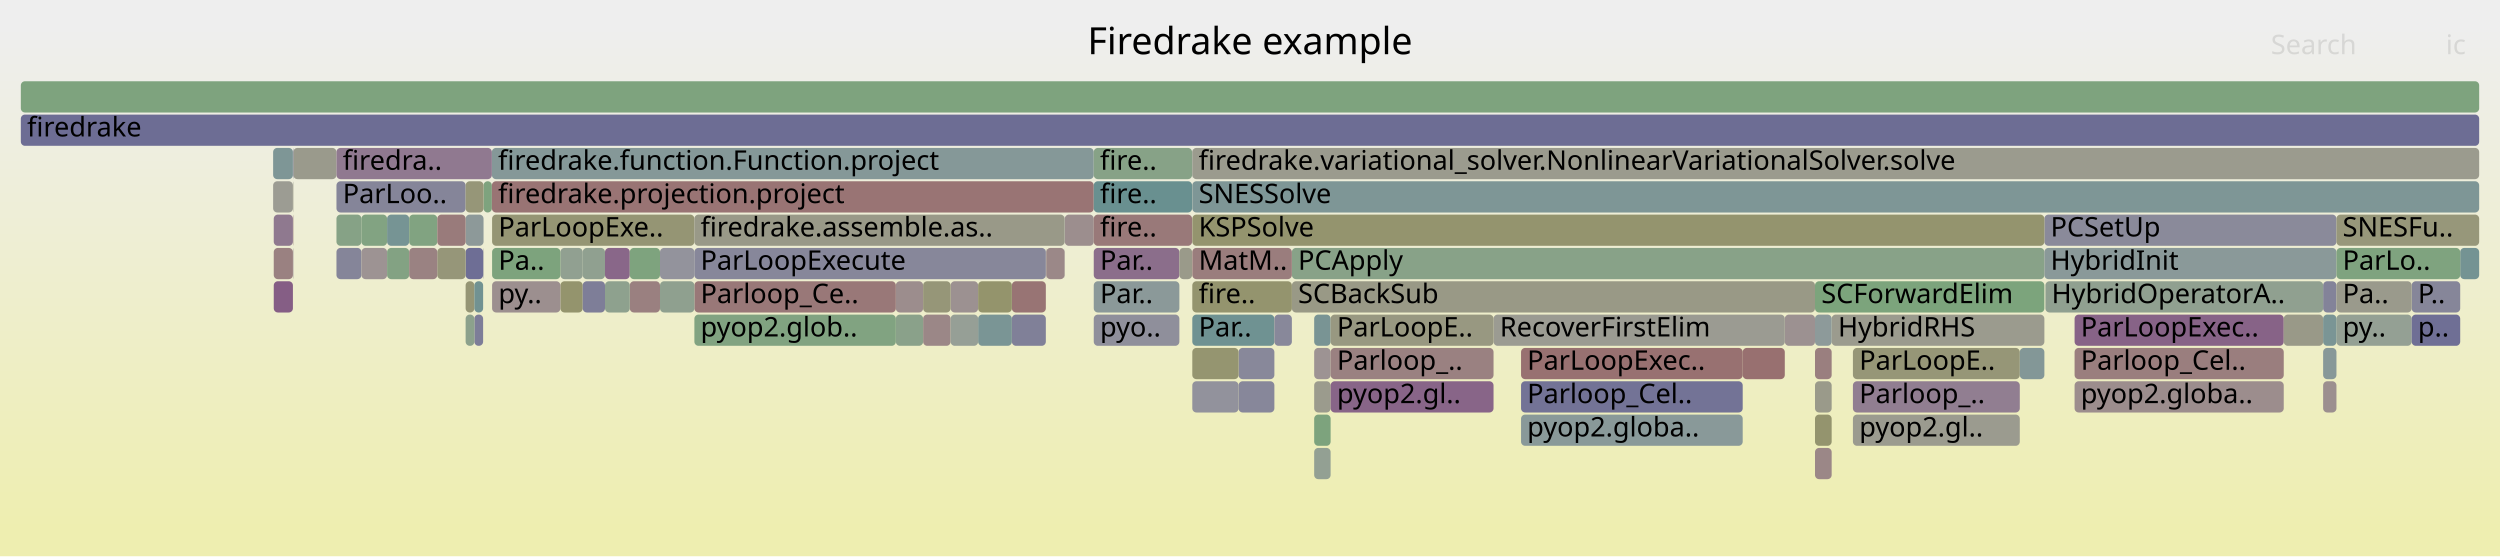
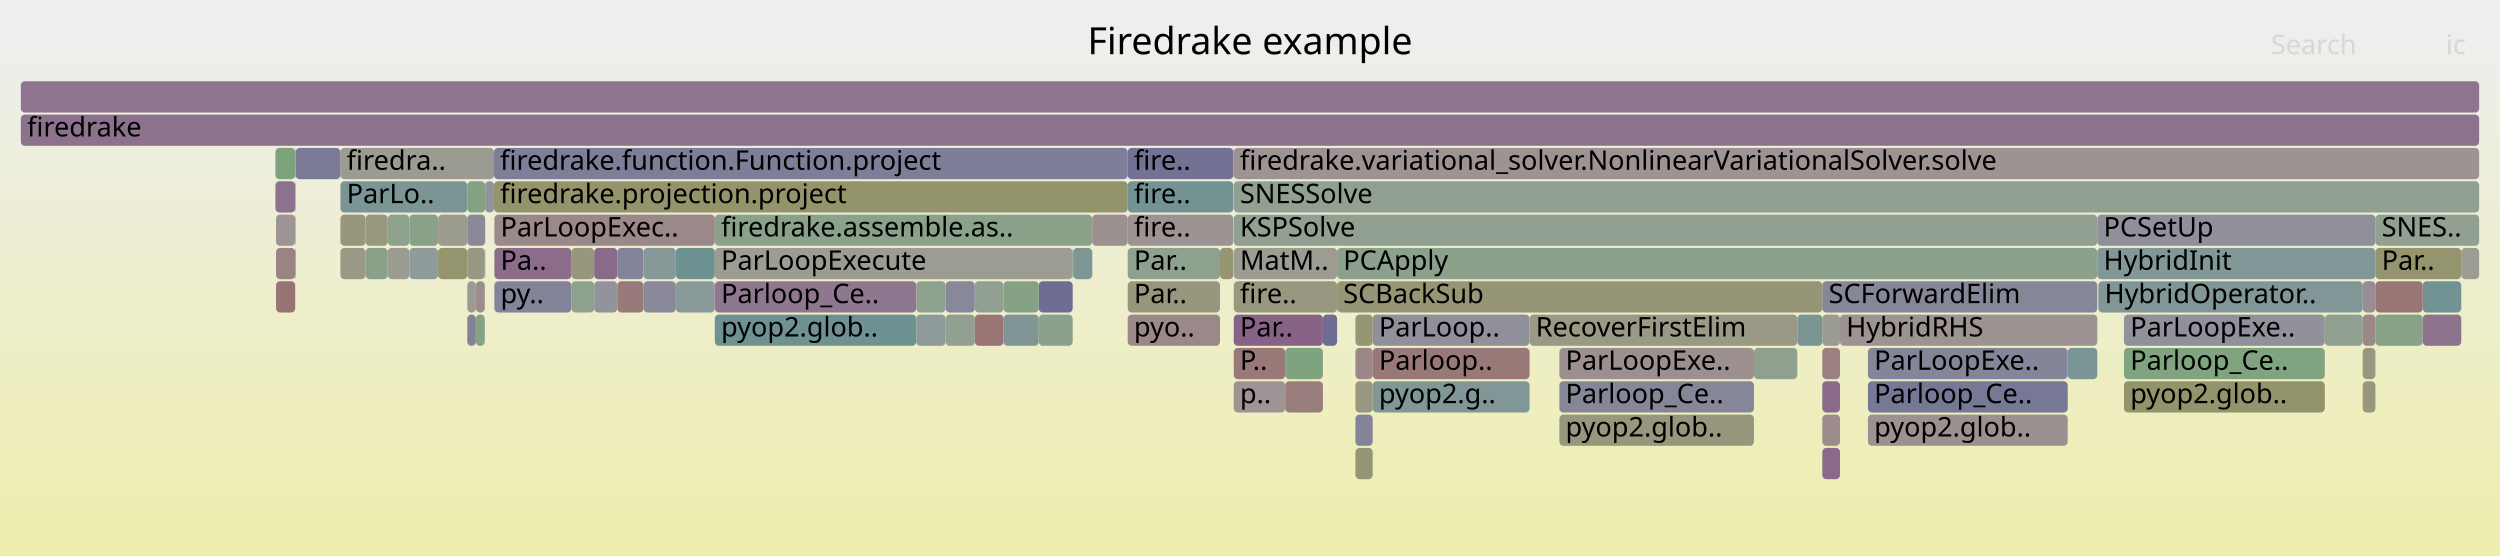
<svg xmlns="http://www.w3.org/2000/svg" version="1.1" width="1200" height="267" viewBox="0 0 1200 267">
  <defs>
    <linearGradient id="background" y1="0" y2="1" x1="0" x2="0">
      <stop stop-color="#eeeeee" offset="5%" />
      <stop stop-color="#eeeeb0" offset="95%" />
    </linearGradient>
  </defs>
  <style type="text/css">
	text { font-family:Verdana; font-size:13px; fill:rgb(0,0,0); }
	#search, #ignorecase { opacity:0.1; cursor:pointer; }
	#search:hover, #search.show, #ignorecase:hover, #ignorecase.show { opacity:1; }
	#subtitle { text-anchor:middle; font-color:rgb(160,160,160); }
	#title { text-anchor:middle; font-size:18px}
	#unzoom { cursor:pointer; }
	#frames &gt; *:hover { stroke:black; stroke-width:0.5; cursor:pointer; }
	.hide { display:none; }
	.parent { opacity:0.5; }
</style>
  <rect x="0.0" y="0" width="1200.0" height="267.0" fill="url(#background)" />
  <text id="title" x="600.00" y="26">Firedrake example</text>
  <text id="details" x="10.00" y="249"> </text>
  <text id="unzoom" x="10.00" y="26" class="hide">Reset Zoom</text>
  <text id="search" x="1090.00" y="26">Search</text>
  <text id="ignorecase" x="1174.00" y="26">ic</text>
  <text id="matched" x="1090.00" y="249"> </text>
  <g id="frames">
    <g>
-       <rect x="511.0" y="119" width="0.1" height="15.0" fill="rgb(130.991,130.991,152.772)" rx="2" ry="2" />
-       <text x="514.03" y="129.5" />
-     </g>
-     <g>
-       <rect x="871.2" y="167" width="8.0" height="15.0" fill="rgb(154.013,127.431,127.431)" rx="2" ry="2" />
-       <text x="874.24" y="177.5" />
-     </g>
-     <g>
-       <rect x="232.1" y="87" width="4.0" height="15.0" fill="rgb(126.286,163.163,126.286)" rx="2" ry="2" />
-       <text x="235.05" y="97.5" />
-     </g>
-     <g>
-       <rect x="1115.1" y="135" width="6.4" height="15.0" fill="rgb(131.145,131.145,152.802)" rx="2" ry="2" />
-       <text x="1118.13" y="145.5" />
-     </g>
-     <g>
-       <rect x="511.1" y="103" width="13.9" height="15.0" fill="rgb(155.886,141.789,141.789)" rx="2" ry="2" />
-       <text x="514.15" y="113.5" />
-     </g>
-     <g>
-       <rect x="511.0" y="103" width="0.1" height="15.0" fill="rgb(138.672,138.672,154.259)" rx="2" ry="2" />
-       <text x="514.03" y="113.5" />
-     </g>
-     <g>
-       <rect x="269.0" y="119" width="10.7" height="15.0" fill="rgb(144.884,160.135,144.884)" rx="2" ry="2" />
-       <text x="272.02" y="129.5" />
-     </g>
-     <g>
-       <rect x="223.5" y="103" width="8.6" height="15.0" fill="rgb(140.542,153.474,153.474)" rx="2" ry="2" />
-       <text x="226.48" y="113.5" />
-     </g>
-     <g>
-       <rect x="236.1" y="87" width="288.9" height="15.0" fill="rgb(152.57,116.372,116.372)" rx="2" ry="2" />
-       <text x="239.07" y="97.5">firedrake.projection.project</text>
-     </g>
-     <g>
-       <rect x="594.5" y="183" width="17.2" height="15.0" fill="rgb(135.121,135.121,153.572)" rx="2" ry="2" />
-       <text x="597.55" y="193.5" />
-     </g>
-     <g>
-       <rect x="525.0" y="119" width="41.1" height="15.0" fill="rgb(139.15,109.697,139.15)" rx="2" ry="2" />
-       <text x="528.01" y="129.5">Par..</text>
-     </g>
-     <g>
-       <rect x="995.8" y="151" width="100.4" height="15.0" fill="rgb(135.124,99.38,135.124)" rx="2" ry="2" />
-       <text x="998.77" y="161.5">ParLoopExec..</text>
-     </g>
-     <g>
-       <rect x="630.8" y="167" width="7.9" height="15.0" fill="rgb(156.516,146.624,146.624)" rx="2" ry="2" />
-       <text x="633.85" y="177.5" />
-     </g>
-     <g>
-       <rect x="871.2" y="199" width="8.0" height="15.0" fill="rgb(148.052,148.052,109.789)" rx="2" ry="2" />
-       <text x="874.24" y="209.5" />
-     </g>
-     <g>
-       <rect x="456.3" y="135" width="13.2" height="15.0" fill="rgb(156.274,144.77,144.77)" rx="2" ry="2" />
-       <text x="459.26" y="145.5" />
-     </g>
-     <g>
-       <rect x="161.5" y="119" width="12.0" height="15.0" fill="rgb(133.318,133.318,153.223)" rx="2" ry="2" />
-       <text x="164.52" y="129.5" />
-     </g>
-     <g>
-       <rect x="185.8" y="103" width="10.6" height="15.0" fill="rgb(118.434,147.742,147.742)" rx="2" ry="2" />
-       <text x="188.80" y="113.5" />
-     </g>
-     <g>
-       <rect x="161.5" y="87" width="62.0" height="15.0" fill="rgb(132.56,132.56,153.076)" rx="2" ry="2" />
-       <text x="164.52" y="97.5">ParLoo..</text>
-     </g>
-     <g>
-       <rect x="236.2" y="103" width="97.1" height="15.0" fill="rgb(149.405,149.405,116.349)" rx="2" ry="2" />
-       <text x="239.23" y="113.5">ParLoopExe..</text>
-     </g>
-     <g>
-       <rect x="223.5" y="135" width="4.2" height="15.0" fill="rgb(149.499,149.499,116.805)" rx="2" ry="2" />
-       <text x="226.48" y="145.5" />
-     </g>
-     <g>
-       <rect x="502.2" y="119" width="8.8" height="15.0" fill="rgb(155.155,136.192,136.192)" rx="2" ry="2" />
-       <text x="505.16" y="129.5" />
-     </g>
-     <g>
-       <rect x="290.4" y="119" width="11.9" height="15.0" fill="rgb(136.573,103.092,136.573)" rx="2" ry="2" />
-       <text x="293.41" y="129.5" />
-     </g>
-     <g>
-       <rect x="572.2" y="71" width="0.1" height="15.0" fill="rgb(127.762,150.16,150.16)" rx="2" ry="2" />
-       <text x="575.19" y="81.5" />
-     </g>
-     <g>
-       <rect x="730.1" y="167" width="106.4" height="15.0" fill="rgb(152.194,113.489,113.489)" rx="2" ry="2" />
-       <text x="733.05" y="177.5">ParLoopExec..</text>
-     </g>
-     <g>
-       <rect x="443.1" y="151" width="13.2" height="15.0" fill="rgb(154.988,134.905,134.905)" rx="2" ry="2" />
-       <text x="446.07" y="161.5" />
-     </g>
-     <g>
-       <rect x="161.5" y="103" width="12.0" height="15.0" fill="rgb(134.083,161.893,134.083)" rx="2" ry="2" />
-       <text x="164.52" y="113.5" />
-     </g>
-     <g>
-       <rect x="630.8" y="183" width="7.9" height="15.0" fill="rgb(154.5,154.5,141.038)" rx="2" ry="2" />
-       <text x="633.85" y="193.5" />
-     </g>
-     <g>
-       <rect x="525.0" y="135" width="41.1" height="15.0" fill="rgb(139.086,153.096,153.096)" rx="2" ry="2" />
-       <text x="528.01" y="145.5">Par..</text>
-     </g>
-     <g>
-       <rect x="173.5" y="119" width="12.3" height="15.0" fill="rgb(156.533,146.754,146.754)" rx="2" ry="2" />
-       <text x="176.53" y="129.5" />
-     </g>
-     <g>
-       <rect x="302.3" y="119" width="14.5" height="15.0" fill="rgb(126.269,163.165,126.269)" rx="2" ry="2" />
-       <text x="305.32" y="129.5" />
-     </g>
-     <g>
-       <rect x="316.8" y="119" width="16.5" height="15.0" fill="rgb(146.77,146.77,155.826)" rx="2" ry="2" />
-       <text x="319.77" y="129.5" />
-     </g>
-     <g>
-       <rect x="981.3" y="103" width="140.2" height="15.0" fill="rgb(138.348,138.348,154.196)" rx="2" ry="2" />
-       <text x="984.27" y="113.5">PCSetUp</text>
-     </g>
-     <g>
-       <rect x="620.1" y="119" width="361.2" height="15.0" fill="rgb(135.613,161.644,135.613)" rx="2" ry="2" />
-       <text x="623.07" y="129.5">PCApply</text>
-     </g>
-     <g>
-       <rect x="269.0" y="135" width="10.7" height="15.0" fill="rgb(147.824,147.824,108.686)" rx="2" ry="2" />
-       <text x="272.02" y="145.5" />
-     </g>
-     <g>
-       <rect x="566.1" y="119" width="6.1" height="15.0" fill="rgb(153.799,153.799,137.642)" rx="2" ry="2" />
-       <text x="569.11" y="129.5" />
-     </g>
-     <g>
-       <rect x="430.0" y="135" width="13.1" height="15.0" fill="rgb(155.757,140.807,140.807)" rx="2" ry="2" />
-       <text x="432.95" y="145.5" />
-     </g>
-     <g>
-       <rect x="730.1" y="183" width="106.4" height="15.0" fill="rgb(115.372,115.372,149.749)" rx="2" ry="2" />
-       <text x="733.05" y="193.5">Parloop_Cel..</text>
-     </g>
-     <g>
-       <rect x="879.2" y="151" width="102.1" height="15.0" fill="rgb(154.744,154.744,142.219)" rx="2" ry="2" />
-       <text x="882.25" y="161.5">HybridRHS</text>
-     </g>
-     <g>
-       <rect x="231.9" y="119" width="0.2" height="15.0" fill="rgb(146.963,146.963,155.864)" rx="2" ry="2" />
-       <text x="234.89" y="129.5" />
-     </g>
-     <g>
-       <rect x="279.7" y="119" width="10.7" height="15.0" fill="rgb(144.121,160.259,144.121)" rx="2" ry="2" />
-       <text x="282.68" y="129.5" />
-     </g>
-     <g>
-       <rect x="889.4" y="183" width="80.1" height="15.0" fill="rgb(145.327,125.524,145.327)" rx="2" ry="2" />
-       <text x="892.44" y="193.5">Parloop_..</text>
-     </g>
-     <g>
-       <rect x="981.8" y="135" width="133.3" height="15.0" fill="rgb(143.658,160.335,143.658)" rx="2" ry="2" />
-       <text x="984.76" y="145.5">HybridOperatorA..</text>
-     </g>
-     <g>
-       <rect x="981.3" y="119" width="140.2" height="15.0" fill="rgb(137.929,152.796,152.796)" rx="2" ry="2" />
-       <text x="984.27" y="129.5">HybridInit</text>
-     </g>
-     <g>
-       <rect x="485.7" y="135" width="16.3" height="15.0" fill="rgb(152.48,115.68,115.68)" rx="2" ry="2" />
-       <text x="488.65" y="145.5" />
-     </g>
-     <g>
-       <rect x="889.4" y="167" width="80.1" height="15.0" fill="rgb(150.047,150.047,119.458)" rx="2" ry="2" />
-       <text x="892.44" y="177.5">ParLoopE..</text>
-     </g>
-     <g>
-       <rect x="485.7" y="151" width="16.3" height="15.0" fill="rgb(128.152,128.152,152.223)" rx="2" ry="2" />
-       <text x="488.65" y="161.5" />
-     </g>
-     <g>
-       <rect x="1115.1" y="183" width="6.4" height="15.0" fill="rgb(156.049,143.04,143.04)" rx="2" ry="2" />
-       <text x="1118.13" y="193.5" />
-     </g>
-     <g>
-       <rect x="856.7" y="151" width="14.5" height="15.0" fill="rgb(156.273,144.763,144.763)" rx="2" ry="2" />
-       <text x="859.65" y="161.5" />
-     </g>
-     <g>
-       <rect x="1180.9" y="119" width="9.1" height="15.0" fill="rgb(116.031,147.119,147.119)" rx="2" ry="2" />
-       <text x="1183.86" y="129.5" />
-     </g>
-     <g>
-       <rect x="572.3" y="119" width="47.8" height="15.0" fill="rgb(153.689,124.948,124.948)" rx="2" ry="2" />
-       <text x="575.35" y="129.5">MatM..</text>
-     </g>
-     <g>
-       <rect x="140.6" y="103" width="0.2" height="15.0" fill="rgb(153.607,124.317,124.317)" rx="2" ry="2" />
-       <text x="143.59" y="113.5" />
-     </g>
-     <g>
-       <rect x="131.4" y="135" width="9.2" height="15.0" fill="rgb(133.191,94.427,133.191)" rx="2" ry="2" />
-       <text x="134.37" y="145.5" />
-     </g>
-     <g>
-       <rect x="140.8" y="71" width="20.7" height="15.0" fill="rgb(154.385,154.385,140.482)" rx="2" ry="2" />
-       <text x="143.78" y="81.5" />
-     </g>
-     <g>
-       <rect x="1096.2" y="151" width="18.9" height="15.0" fill="rgb(153.366,153.366,135.541)" rx="2" ry="2" />
-       <text x="1099.21" y="161.5" />
-     </g>
-     <g>
-       <rect x="995.8" y="167" width="100.4" height="15.0" fill="rgb(153.821,125.962,125.962)" rx="2" ry="2" />
-       <text x="998.77" y="177.5">Parloop_Cel..</text>
-     </g>
-     <g>
-       <rect x="716.9" y="151" width="139.8" height="15.0" fill="rgb(155.494,155.494,145.857)" rx="2" ry="2" />
-       <text x="719.92" y="161.5">RecoverFirstElim</text>
-     </g>
-     <g>
-       <rect x="620.1" y="135" width="251.1" height="15.0" fill="rgb(153.053,153.053,134.027)" rx="2" ry="2" />
-       <text x="623.07" y="145.5">SCBackSub</text>
-     </g>
-     <g>
-       <rect x="572.3" y="135" width="47.8" height="15.0" fill="rgb(148.154,148.154,110.286)" rx="2" ry="2" />
-       <text x="575.35" y="145.5">fire..</text>
-     </g>
-     <g>
-       <rect x="333.3" y="135" width="96.7" height="15.0" fill="rgb(153.07,120.201,120.201)" rx="2" ry="2" />
-       <text x="336.26" y="145.5">Parloop_Ce..</text>
-     </g>
-     <g>
-       <rect x="525.0" y="87" width="47.2" height="15.0" fill="rgb(105.035,144.268,144.268)" rx="2" ry="2" />
-       <text x="528.01" y="97.5">fire..</text>
-     </g>
-     <g>
-       <rect x="630.8" y="199" width="7.9" height="15.0" fill="rgb(124.827,163.4,124.827)" rx="2" ry="2" />
-       <text x="633.85" y="209.5" />
-     </g>
-     <g>
-       <rect x="196.4" y="103" width="13.5" height="15.0" fill="rgb(128.781,162.757,128.781)" rx="2" ry="2" />
-       <text x="199.38" y="113.5" />
-     </g>
-     <g>
-       <rect x="1115.1" y="167" width="6.4" height="15.0" fill="rgb(135.31,152.117,152.117)" rx="2" ry="2" />
-       <text x="1118.13" y="177.5" />
-     </g>
-     <g>
-       <rect x="227.7" y="151" width="4.2" height="15.0" fill="rgb(125.364,125.364,151.683)" rx="2" ry="2" />
-       <text x="230.67" y="161.5" />
-     </g>
-     <g>
-       <rect x="1121.5" y="103" width="68.5" height="15.0" fill="rgb(150.587,150.587,122.075)" rx="2" ry="2" />
-       <text x="1124.45" y="113.5">SNESFu..</text>
-     </g>
-     <g>
-       <rect x="1157.6" y="135" width="23.3" height="15.0" fill="rgb(134.455,134.455,153.443)" rx="2" ry="2" />
-       <text x="1160.59" y="145.5">P..</text>
-     </g>
-     <g>
-       <rect x="572.3" y="87" width="617.7" height="15.0" fill="rgb(125.535,149.583,149.583)" rx="2" ry="2" />
-       <text x="575.35" y="97.5">SNESSolve</text>
-     </g>
-     <g>
-       <rect x="572.3" y="151" width="39.4" height="15.0" fill="rgb(110.686,145.733,145.733)" rx="2" ry="2" />
-       <text x="575.35" y="161.5">Par..</text>
-     </g>
-     <g>
-       <rect x="10.0" y="39" width="1180.0" height="15.0" fill="rgb(125.619,163.271,125.619)" rx="2" ry="2" />
+       <rect x="841.9" y="167" width="20.8" height="15.0" fill="rgb(142.667,160.496,142.667)" rx="2" ry="2" />
+       <text x="844.92" y="177.5" />
+     </g>
+     <g>
+       <rect x="186.1" y="119" width="10.4" height="15.0" fill="rgb(155.237,155.237,144.61)" rx="2" ry="2" />
+       <text x="189.13" y="129.5" />
+     </g>
+     <g>
+       <rect x="616.9" y="167" width="18.1" height="15.0" fill="rgb(127.329,162.993,127.329)" rx="2" ry="2" />
+       <text x="619.88" y="177.5" />
+     </g>
+     <g>
+       <rect x="296.3" y="119" width="12.6" height="15.0" fill="rgb(131.078,131.078,152.789)" rx="2" ry="2" />
+       <text x="299.30" y="129.5" />
+     </g>
+     <g>
+       <rect x="1019.5" y="183" width="96.4" height="15.0" fill="rgb(147.768,147.768,108.415)" rx="2" ry="2" />
+       <text x="1022.52" y="193.5">pyop2.glob..</text>
+     </g>
+     <g>
+       <rect x="343.1" y="151" width="96.7" height="15.0" fill="rgb(110.155,145.596,145.596)" rx="2" ry="2" />
+       <text x="346.12" y="161.5">pyop2.glob..</text>
+     </g>
+     <g>
+       <rect x="635.0" y="151" width="6.8" height="15.0" fill="rgb(108.447,108.447,148.409)" rx="2" ry="2" />
+       <text x="638.03" y="161.5" />
+     </g>
+     <g>
+       <rect x="658.9" y="151" width="75.3" height="15.0" fill="rgb(144.156,144.156,155.321)" rx="2" ry="2" />
+       <text x="661.87" y="161.5">ParLoop..</text>
+     </g>
+     <g>
+       <rect x="1134.1" y="183" width="6.1" height="15.0" fill="rgb(151.373,151.373,125.887)" rx="2" ry="2" />
+       <text x="1137.06" y="193.5" />
+     </g>
+     <g>
+       <rect x="274.3" y="119" width="10.9" height="15.0" fill="rgb(150.782,150.782,123.019)" rx="2" ry="2" />
+       <text x="277.26" y="129.5" />
+     </g>
+     <g>
+       <rect x="324.4" y="119" width="18.7" height="15.0" fill="rgb(109.077,145.316,145.316)" rx="2" ry="2" />
+       <text x="327.36" y="129.5" />
+     </g>
+     <g>
+       <rect x="343.1" y="119" width="171.8" height="15.0" fill="rgb(155.658,155.658,146.65)" rx="2" ry="2" />
+       <text x="346.12" y="129.5">ParLoopExecute</text>
+     </g>
+     <g>
+       <rect x="453.9" y="151" width="14.0" height="15.0" fill="rgb(145.679,160.006,145.679)" rx="2" ry="2" />
+       <text x="456.85" y="161.5" />
+     </g>
+     <g>
+       <rect x="1019.5" y="151" width="96.4" height="15.0" fill="rgb(145.07,145.07,155.498)" rx="2" ry="2" />
+       <text x="1022.52" y="161.5">ParLoopExe..</text>
+     </g>
+     <g>
+       <rect x="1134.1" y="135" width="6.1" height="15.0" fill="rgb(151.475,141.279,151.475)" rx="2" ry="2" />
+       <text x="1137.06" y="145.5" />
+     </g>
+     <g>
+       <rect x="650.6" y="199" width="8.3" height="15.0" fill="rgb(132.102,132.102,152.988)" rx="2" ry="2" />
+       <text x="653.63" y="209.5" />
+     </g>
+     <g>
+       <rect x="210.3" y="103" width="14.0" height="15.0" fill="rgb(154.744,154.744,142.221)" rx="2" ry="2" />
+       <text x="213.29" y="113.5" />
+     </g>
+     <g>
+       <rect x="228.4" y="151" width="4.3" height="15.0" fill="rgb(133.266,162.026,133.266)" rx="2" ry="2" />
+       <text x="231.45" y="161.5" />
+     </g>
+     <g>
+       <rect x="224.3" y="135" width="4.1" height="15.0" fill="rgb(155.493,155.493,145.851)" rx="2" ry="2" />
+       <text x="227.28" y="145.5" />
+     </g>
+     <g>
+       <rect x="186.1" y="103" width="10.4" height="15.0" fill="rgb(141.097,160.752,141.097)" rx="2" ry="2" />
+       <text x="189.13" y="113.5" />
+     </g>
+     <g>
+       <rect x="132.5" y="119" width="9.2" height="15.0" fill="rgb(154.428,130.614,130.614)" rx="2" ry="2" />
+       <text x="135.48" y="129.5" />
+     </g>
+     <g>
+       <rect x="232.7" y="119" width="0.2" height="15.0" fill="rgb(128.523,128.523,152.295)" rx="2" ry="2" />
+       <text x="235.71" y="129.5" />
+     </g>
+     <g>
+       <rect x="541.3" y="151" width="44.3" height="15.0" fill="rgb(155.214,136.638,136.638)" rx="2" ry="2" />
+       <text x="544.29" y="161.5">pyo..</text>
+     </g>
+     <g>
+       <rect x="592.2" y="71" width="597.8" height="15.0" fill="rgb(156.518,146.637,146.637)" rx="2" ry="2" />
+       <text x="595.18" y="81.5">firedrake.variational_solver.NonlinearVariationalSolver.solve</text>
+     </g>
+     <g>
+       <rect x="874.7" y="215" width="8.5" height="15.0" fill="rgb(137.733,106.065,137.733)" rx="2" ry="2" />
+       <text x="877.74" y="225.5" />
+     </g>
+     <g>
+       <rect x="592.2" y="87" width="597.8" height="15.0" fill="rgb(144.993,160.117,144.993)" rx="2" ry="2" />
+       <text x="595.18" y="97.5">SNESSolve</text>
+     </g>
+     <g>
+       <rect x="285.2" y="135" width="11.1" height="15.0" fill="rgb(146.787,146.787,155.83)" rx="2" ry="2" />
+       <text x="288.25" y="145.5" />
+     </g>
+     <g>
+       <rect x="1115.9" y="151" width="18.2" height="15.0" fill="rgb(143.624,160.34,143.624)" rx="2" ry="2" />
+       <text x="1118.90" y="161.5" />
+     </g>
+     <g>
+       <rect x="650.6" y="167" width="8.3" height="15.0" fill="rgb(155.014,135.108,135.108)" rx="2" ry="2" />
+       <text x="653.63" y="177.5" />
+     </g>
+     <g>
+       <rect x="237.3" y="119" width="37.0" height="15.0" fill="rgb(138.79,108.775,138.79)" rx="2" ry="2" />
+       <text x="240.25" y="129.5">Pa..</text>
+     </g>
+     <g>
+       <rect x="224.3" y="151" width="4.1" height="15.0" fill="rgb(129.654,129.654,152.514)" rx="2" ry="2" />
+       <text x="227.28" y="161.5" />
+     </g>
+     <g>
+       <rect x="453.9" y="135" width="14.0" height="15.0" fill="rgb(135.708,135.708,153.685)" rx="2" ry="2" />
+       <text x="456.85" y="145.5" />
+     </g>
+     <g>
+       <rect x="592.2" y="135" width="49.6" height="15.0" fill="rgb(151.868,151.868,128.282)" rx="2" ry="2" />
+       <text x="595.18" y="145.5">fire..</text>
+     </g>
+     <g>
+       <rect x="1140.2" y="103" width="49.8" height="15.0" fill="rgb(144.584,160.184,144.584)" rx="2" ry="2" />
+       <text x="1143.20" y="113.5">SNES..</text>
+     </g>
+     <g>
+       <rect x="224.3" y="87" width="8.6" height="15.0" fill="rgb(130.62,162.457,130.62)" rx="2" ry="2" />
+       <text x="227.28" y="97.5" />
+     </g>
+     <g>
+       <rect x="1162.9" y="135" width="18.5" height="15.0" fill="rgb(113.903,146.567,146.567)" rx="2" ry="2" />
+       <text x="1165.90" y="145.5" />
+     </g>
+     <g>
+       <rect x="163.4" y="71" width="73.7" height="15.0" fill="rgb(155.27,155.27,144.772)" rx="2" ry="2" />
+       <text x="166.40" y="81.5">firedra..</text>
+     </g>
+     <g>
+       <rect x="541.3" y="135" width="44.3" height="15.0" fill="rgb(151.418,151.418,126.102)" rx="2" ry="2" />
+       <text x="544.29" y="145.5">Par..</text>
+     </g>
+     <g>
+       <rect x="481.7" y="135" width="16.9" height="15.0" fill="rgb(132.71,162.117,132.71)" rx="2" ry="2" />
+       <text x="484.65" y="145.5" />
+     </g>
+     <g>
+       <rect x="541.3" y="103" width="50.7" height="15.0" fill="rgb(156.562,146.973,146.973)" rx="2" ry="2" />
+       <text x="544.29" y="113.5">fire..</text>
+     </g>
+     <g>
+       <rect x="641.8" y="119" width="364.9" height="15.0" fill="rgb(139.793,160.964,139.793)" rx="2" ry="2" />
+       <text x="644.76" y="129.5">PCApply</text>
+     </g>
+     <g>
+       <rect x="163.4" y="103" width="12.1" height="15.0" fill="rgb(151.378,151.378,125.909)" rx="2" ry="2" />
+       <text x="166.40" y="113.5" />
+     </g>
+     <g>
+       <rect x="541.3" y="119" width="44.3" height="15.0" fill="rgb(142.174,160.576,142.174)" rx="2" ry="2" />
+       <text x="544.29" y="129.5">Par..</text>
+     </g>
+     <g>
+       <rect x="748.5" y="199" width="93.4" height="15.0" fill="rgb(151.375,151.375,125.893)" rx="2" ry="2" />
+       <text x="751.45" y="209.5">pyop2.glob..</text>
+     </g>
+     <g>
+       <rect x="343.1" y="135" width="96.7" height="15.0" fill="rgb(143.163,119.98,143.163)" rx="2" ry="2" />
+       <text x="346.12" y="145.5">Parloop_Ce..</text>
+     </g>
+     <g>
+       <rect x="141.9" y="71" width="21.5" height="15.0" fill="rgb(123.452,123.452,151.313)" rx="2" ry="2" />
+       <text x="144.91" y="81.5" />
+     </g>
+     <g>
+       <rect x="308.9" y="119" width="15.5" height="15.0" fill="rgb(134.86,152.001,152.001)" rx="2" ry="2" />
+       <text x="311.87" y="129.5" />
+     </g>
+     <g>
+       <rect x="224.3" y="103" width="8.6" height="15.0" fill="rgb(137.301,137.301,153.994)" rx="2" ry="2" />
+       <text x="227.28" y="113.5" />
+     </g>
+     <g>
+       <rect x="232.9" y="87" width="4.2" height="15.0" fill="rgb(145.711,145.711,155.622)" rx="2" ry="2" />
+       <text x="235.89" y="97.5" />
+     </g>
+     <g>
+       <rect x="228.4" y="135" width="4.3" height="15.0" fill="rgb(155.8,141.133,141.133)" rx="2" ry="2" />
+       <text x="231.45" y="145.5" />
+     </g>
+     <g>
+       <rect x="132.5" y="135" width="9.2" height="15.0" fill="rgb(152.449,115.44,115.44)" rx="2" ry="2" />
+       <text x="135.48" y="145.5" />
+     </g>
+     <g>
+       <rect x="896.6" y="199" width="95.9" height="15.0" fill="rgb(156.315,145.083,145.083)" rx="2" ry="2" />
+       <text x="899.60" y="209.5">pyop2.glob..</text>
+     </g>
+     <g>
+       <rect x="467.9" y="151" width="13.8" height="15.0" fill="rgb(152.632,116.843,116.843)" rx="2" ry="2" />
+       <text x="470.88" y="161.5" />
+     </g>
+     <g>
+       <rect x="1140.2" y="151" width="22.7" height="15.0" fill="rgb(136.049,161.573,136.049)" rx="2" ry="2" />
+       <text x="1143.20" y="161.5" />
+     </g>
+     <g>
+       <rect x="641.8" y="135" width="232.9" height="15.0" fill="rgb(149.988,149.988,119.173)" rx="2" ry="2" />
+       <text x="644.76" y="145.5">SCBackSub</text>
+     </g>
+     <g>
+       <rect x="498.6" y="135" width="16.3" height="15.0" fill="rgb(110.445,110.445,148.796)" rx="2" ry="2" />
+       <text x="501.63" y="145.5" />
+     </g>
+     <g>
+       <rect x="874.7" y="151" width="8.5" height="15.0" fill="rgb(155.224,155.224,144.546)" rx="2" ry="2" />
+       <text x="877.74" y="161.5" />
+     </g>
+     <g>
+       <rect x="467.9" y="135" width="13.8" height="15.0" fill="rgb(146.484,159.875,146.484)" rx="2" ry="2" />
+       <text x="470.88" y="145.5" />
+     </g>
+     <g>
+       <rect x="141.7" y="103" width="0.2" height="15.0" fill="rgb(148.713,148.713,112.996)" rx="2" ry="2" />
+       <text x="144.74" y="113.5" />
+     </g>
+     <g>
+       <rect x="237.3" y="135" width="37.0" height="15.0" fill="rgb(130.888,130.888,152.752)" rx="2" ry="2" />
+       <text x="240.25" y="145.5">py..</text>
+     </g>
+     <g>
+       <rect x="874.7" y="167" width="8.5" height="15.0" fill="rgb(154.078,127.933,127.933)" rx="2" ry="2" />
+       <text x="877.74" y="177.5" />
+     </g>
+     <g>
+       <rect x="592.2" y="119" width="49.6" height="15.0" fill="rgb(155.757,155.757,147.131)" rx="2" ry="2" />
+       <text x="595.18" y="129.5">MatM..</text>
+     </g>
+     <g>
+       <rect x="324.4" y="135" width="18.7" height="15.0" fill="rgb(137.87,152.781,152.781)" rx="2" ry="2" />
+       <text x="327.36" y="145.5" />
+     </g>
+     <g>
+       <rect x="1007.2" y="135" width="126.9" height="15.0" fill="rgb(128.516,150.356,150.356)" rx="2" ry="2" />
+       <text x="1010.20" y="145.5">HybridOperator..</text>
+     </g>
+     <g>
+       <rect x="585.6" y="119" width="6.4" height="15.0" fill="rgb(148.833,148.833,113.574)" rx="2" ry="2" />
+       <text x="588.58" y="129.5" />
+     </g>
+     <g>
+       <rect x="748.5" y="183" width="93.4" height="15.0" fill="rgb(133.964,133.964,153.348)" rx="2" ry="2" />
+       <text x="751.45" y="193.5">Parloop_Ce..</text>
+     </g>
+     <g>
+       <rect x="237.1" y="71" width="304.2" height="15.0" fill="rgb(126.141,126.141,151.834)" rx="2" ry="2" />
+       <text x="240.07" y="81.5">firedrake.function.Function.project</text>
+     </g>
+     <g>
+       <rect x="616.9" y="183" width="18.1" height="15.0" fill="rgb(153.677,124.854,124.854)" rx="2" ry="2" />
+       <text x="619.88" y="193.5" />
+     </g>
+     <g>
+       <rect x="896.6" y="167" width="95.9" height="15.0" fill="rgb(132.555,132.555,153.075)" rx="2" ry="2" />
+       <text x="899.60" y="177.5">ParLoopExe..</text>
+     </g>
+     <g>
+       <rect x="343.1" y="103" width="181.1" height="15.0" fill="rgb(138.141,161.233,138.141)" rx="2" ry="2" />
+       <text x="346.12" y="113.5">firedrake.assemble.as..</text>
+     </g>
+     <g>
+       <rect x="650.6" y="183" width="8.3" height="15.0" fill="rgb(151.786,151.786,127.885)" rx="2" ry="2" />
+       <text x="653.63" y="193.5" />
+     </g>
+     <g>
+       <rect x="541.3" y="71" width="50.7" height="15.0" fill="rgb(113.552,113.552,149.397)" rx="2" ry="2" />
+       <text x="544.29" y="81.5">fire..</text>
+     </g>
+     <g>
+       <rect x="1181.4" y="119" width="8.6" height="15.0" fill="rgb(155.653,155.653,146.626)" rx="2" ry="2" />
+       <text x="1184.41" y="129.5" />
+     </g>
+     <g>
+       <rect x="992.5" y="167" width="14.2" height="15.0" fill="rgb(122.309,148.747,148.747)" rx="2" ry="2" />
+       <text x="995.50" y="177.5" />
+     </g>
+     <g>
+       <rect x="481.7" y="151" width="16.9" height="15.0" fill="rgb(128.292,150.298,150.298)" rx="2" ry="2" />
+       <text x="484.65" y="161.5" />
+     </g>
+     <g>
+       <rect x="514.9" y="119" width="0.2" height="15.0" fill="rgb(114.971,146.844,146.844)" rx="2" ry="2" />
+       <text x="517.90" y="129.5" />
+     </g>
+     <g>
+       <rect x="874.7" y="199" width="8.5" height="15.0" fill="rgb(155.632,139.848,139.848)" rx="2" ry="2" />
+       <text x="877.74" y="209.5" />
+     </g>
+     <g>
+       <rect x="1162.9" y="151" width="18.5" height="15.0" fill="rgb(141.192,114.93,141.192)" rx="2" ry="2" />
+       <text x="1165.90" y="161.5" />
+     </g>
+     <g>
+       <rect x="1140.2" y="119" width="41.2" height="15.0" fill="rgb(148.253,148.253,110.763)" rx="2" ry="2" />
+       <text x="1143.20" y="129.5">Par..</text>
+     </g>
+     <g>
+       <rect x="592.2" y="183" width="24.7" height="15.0" fill="rgb(156.781,148.654,148.654)" rx="2" ry="2" />
+       <text x="595.18" y="193.5">p..</text>
+     </g>
+     <g>
+       <rect x="196.5" y="103" width="13.8" height="15.0" fill="rgb(136.725,161.463,136.725)" rx="2" ry="2" />
+       <text x="199.54" y="113.5" />
+     </g>
+     <g>
+       <rect x="650.6" y="151" width="8.3" height="15.0" fill="rgb(150.03,150.03,119.374)" rx="2" ry="2" />
+       <text x="653.63" y="161.5" />
+     </g>
+     <g>
+       <rect x="896.6" y="183" width="95.9" height="15.0" fill="rgb(119.1,119.1,150.471)" rx="2" ry="2" />
+       <text x="899.60" y="193.5">Parloop_Ce..</text>
+     </g>
+     <g>
+       <rect x="196.5" y="119" width="13.8" height="15.0" fill="rgb(142.608,154.009,154.009)" rx="2" ry="2" />
+       <text x="199.54" y="129.5" />
+     </g>
+     <g>
+       <rect x="141.7" y="71" width="0.2" height="15.0" fill="rgb(143.175,143.175,155.131)" rx="2" ry="2" />
+       <text x="144.74" y="81.5" />
+     </g>
+     <g>
+       <rect x="658.9" y="183" width="75.3" height="15.0" fill="rgb(129.412,150.588,150.588)" rx="2" ry="2" />
+       <text x="661.87" y="193.5">pyop2.g..</text>
+     </g>
+     <g>
+       <rect x="132.5" y="103" width="9.2" height="15.0" fill="rgb(156.767,148.545,148.545)" rx="2" ry="2" />
+       <text x="135.48" y="113.5" />
+     </g>
+     <g>
+       <rect x="515.1" y="119" width="9.1" height="15.0" fill="rgb(126.703,149.886,149.886)" rx="2" ry="2" />
+       <text x="518.08" y="129.5" />
+     </g>
+     <g>
+       <rect x="141.7" y="119" width="0.2" height="15.0" fill="rgb(132.605,92.926,132.605)" rx="2" ry="2" />
+       <text x="144.74" y="129.5" />
+     </g>
+     <g>
+       <rect x="132.2" y="87" width="9.5" height="15.0" fill="rgb(140.68,113.618,140.68)" rx="2" ry="2" />
+       <text x="135.20" y="97.5" />
+     </g>
+     <g>
+       <rect x="1006.7" y="119" width="133.5" height="15.0" fill="rgb(129.601,150.637,150.637)" rx="2" ry="2" />
+       <text x="1009.72" y="129.5">HybridInit</text>
+     </g>
+     <g>
+       <rect x="163.4" y="87" width="60.9" height="15.0" fill="rgb(122.861,148.89,148.89)" rx="2" ry="2" />
+       <text x="166.40" y="97.5">ParLo..</text>
+     </g>
+     <g>
+       <rect x="862.7" y="151" width="12.0" height="15.0" fill="rgb(123.161,148.968,148.968)" rx="2" ry="2" />
+       <text x="865.73" y="161.5" />
+     </g>
+     <g>
+       <rect x="308.9" y="135" width="15.5" height="15.0" fill="rgb(137.449,137.449,154.022)" rx="2" ry="2" />
+       <text x="311.87" y="145.5" />
+     </g>
+     <g>
+       <rect x="541.3" y="87" width="50.7" height="15.0" fill="rgb(114.965,146.843,146.843)" rx="2" ry="2" />
+       <text x="544.29" y="97.5">fire..</text>
+     </g>
+     <g>
+       <rect x="498.6" y="151" width="16.3" height="15.0" fill="rgb(140.351,160.873,140.351)" rx="2" ry="2" />
+       <text x="501.63" y="161.5" />
+     </g>
+     <g>
+       <rect x="175.5" y="103" width="10.6" height="15.0" fill="rgb(151.5,151.5,126.5)" rx="2" ry="2" />
+       <text x="178.48" y="113.5" />
+     </g>
+     <g>
+       <rect x="224.3" y="119" width="8.4" height="15.0" fill="rgb(152.326,152.326,130.501)" rx="2" ry="2" />
+       <text x="227.28" y="129.5" />
+     </g>
+     <g>
+       <rect x="163.4" y="119" width="12.1" height="15.0" fill="rgb(152.833,152.833,132.959)" rx="2" ry="2" />
+       <text x="166.40" y="129.5" />
+     </g>
+     <g>
+       <rect x="592.2" y="103" width="414.5" height="15.0" fill="rgb(145.046,160.109,145.046)" rx="2" ry="2" />
+       <text x="595.18" y="113.5">KSPSolve</text>
+     </g>
+     <g>
+       <rect x="524.3" y="103" width="17.0" height="15.0" fill="rgb(156.322,145.138,145.138)" rx="2" ry="2" />
+       <text x="527.32" y="113.5" />
+     </g>
+     <g>
+       <rect x="10.0" y="39" width="1180.0" height="15.0" fill="rgb(141.76,116.385,141.76)" rx="2" ry="2" />
      <text x="13.00" y="49.5" />
    </g>
    <g>
-       <rect x="236.1" y="71" width="288.9" height="15.0" fill="rgb(133.256,151.585,151.585)" rx="2" ry="2" />
-       <text x="239.07" y="81.5">firedrake.function.Function.project</text>
-     </g>
-     <g>
-       <rect x="236.2" y="119" width="32.8" height="15.0" fill="rgb(125.257,163.33,125.257)" rx="2" ry="2" />
-       <text x="239.23" y="129.5">Pa..</text>
-     </g>
-     <g>
-       <rect x="502.0" y="119" width="0.2" height="15.0" fill="rgb(156.114,143.539,143.539)" rx="2" ry="2" />
-       <text x="505.00" y="129.5" />
-     </g>
-     <g>
-       <rect x="279.7" y="135" width="10.7" height="15.0" fill="rgb(125.727,125.727,151.754)" rx="2" ry="2" />
-       <text x="282.68" y="145.5" />
-     </g>
-     <g>
-       <rect x="131.4" y="103" width="9.2" height="15.0" fill="rgb(143.483,120.8,143.483)" rx="2" ry="2" />
-       <text x="134.37" y="113.5" />
-     </g>
-     <g>
-       <rect x="173.5" y="103" width="12.3" height="15.0" fill="rgb(130.126,162.538,130.126)" rx="2" ry="2" />
-       <text x="176.53" y="113.5" />
-     </g>
-     <g>
-       <rect x="1121.5" y="151" width="36.1" height="15.0" fill="rgb(147.745,159.669,147.745)" rx="2" ry="2" />
-       <text x="1124.45" y="161.5">py..</text>
-     </g>
-     <g>
-       <rect x="871.2" y="183" width="8.0" height="15.0" fill="rgb(153.932,153.932,138.284)" rx="2" ry="2" />
-       <text x="874.24" y="193.5" />
-     </g>
-     <g>
-       <rect x="630.8" y="215" width="7.9" height="15.0" fill="rgb(146.76,159.83,146.76)" rx="2" ry="2" />
-       <text x="633.85" y="225.5" />
-     </g>
-     <g>
-       <rect x="227.7" y="135" width="4.2" height="15.0" fill="rgb(113.061,146.349,146.349)" rx="2" ry="2" />
-       <text x="230.67" y="145.5" />
-     </g>
-     <g>
-       <rect x="209.9" y="103" width="13.6" height="15.0" fill="rgb(153.439,123.029,123.029)" rx="2" ry="2" />
-       <text x="212.86" y="113.5" />
-     </g>
-     <g>
-       <rect x="10.0" y="55" width="1180.0" height="15.0" fill="rgb(108.56,108.56,148.431)" rx="2" ry="2" />
+       <rect x="650.6" y="215" width="8.3" height="15.0" fill="rgb(149.837,149.837,118.441)" rx="2" ry="2" />
+       <text x="653.63" y="225.5" />
+     </g>
+     <g>
+       <rect x="1140.2" y="135" width="22.7" height="15.0" fill="rgb(152.758,117.811,117.811)" rx="2" ry="2" />
+       <text x="1143.20" y="145.5" />
+     </g>
+     <g>
+       <rect x="210.3" y="119" width="14.0" height="15.0" fill="rgb(148.269,148.269,110.842)" rx="2" ry="2" />
+       <text x="213.29" y="129.5" />
+     </g>
+     <g>
+       <rect x="524.2" y="103" width="0.1" height="15.0" fill="rgb(153.851,126.189,126.189)" rx="2" ry="2" />
+       <text x="527.19" y="113.5" />
+     </g>
+     <g>
+       <rect x="439.8" y="151" width="14.1" height="15.0" fill="rgb(143.428,154.222,154.222)" rx="2" ry="2" />
+       <text x="442.78" y="161.5" />
+     </g>
+     <g>
+       <rect x="874.7" y="135" width="132.0" height="15.0" fill="rgb(133.746,133.746,153.306)" rx="2" ry="2" />
+       <text x="877.74" y="145.5">SCForwardElim</text>
+     </g>
+     <g>
+       <rect x="237.1" y="87" width="304.2" height="15.0" fill="rgb(147.737,147.737,108.262)" rx="2" ry="2" />
+       <text x="240.07" y="97.5">firedrake.projection.project</text>
+     </g>
+     <g>
+       <rect x="296.3" y="135" width="12.6" height="15.0" fill="rgb(153.243,121.528,121.528)" rx="2" ry="2" />
+       <text x="299.30" y="145.5" />
+     </g>
+     <g>
+       <rect x="141.7" y="87" width="0.2" height="15.0" fill="rgb(143.923,143.923,155.275)" rx="2" ry="2" />
+       <text x="144.74" y="97.5" />
+     </g>
+     <g>
+       <rect x="592.0" y="71" width="0.2" height="15.0" fill="rgb(144.476,144.476,155.382)" rx="2" ry="2" />
+       <text x="595.02" y="81.5" />
+     </g>
+     <g>
+       <rect x="592.2" y="151" width="42.8" height="15.0" fill="rgb(134.996,99.053,134.996)" rx="2" ry="2" />
+       <text x="595.18" y="161.5">Par..</text>
+     </g>
+     <g>
+       <rect x="285.2" y="119" width="11.1" height="15.0" fill="rgb(137.881,106.446,137.881)" rx="2" ry="2" />
+       <text x="288.25" y="129.5" />
+     </g>
+     <g>
+       <rect x="734.2" y="151" width="128.5" height="15.0" fill="rgb(152.853,152.853,133.056)" rx="2" ry="2" />
+       <text x="737.15" y="161.5">RecoverFirstElim</text>
+     </g>
+     <g>
+       <rect x="883.2" y="151" width="123.5" height="15.0" fill="rgb(156.567,147.017,147.017)" rx="2" ry="2" />
+       <text x="886.19" y="161.5">HybridRHS</text>
+     </g>
+     <g>
+       <rect x="1134.1" y="167" width="6.1" height="15.0" fill="rgb(151.754,151.754,127.731)" rx="2" ry="2" />
+       <text x="1137.06" y="177.5" />
+     </g>
+     <g>
+       <rect x="237.3" y="103" width="105.8" height="15.0" fill="rgb(155.323,137.479,137.479)" rx="2" ry="2" />
+       <text x="240.25" y="113.5">ParLoopExec..</text>
+     </g>
+     <g>
+       <rect x="524.2" y="119" width="0.1" height="15.0" fill="rgb(143.62,121.152,143.62)" rx="2" ry="2" />
+       <text x="527.19" y="129.5" />
+     </g>
+     <g>
+       <rect x="658.9" y="167" width="75.3" height="15.0" fill="rgb(153.018,119.801,119.801)" rx="2" ry="2" />
+       <text x="661.87" y="177.5">Parloop..</text>
+     </g>
+     <g>
+       <rect x="175.5" y="119" width="10.6" height="15.0" fill="rgb(137.08,161.406,137.08)" rx="2" ry="2" />
+       <text x="178.48" y="129.5" />
+     </g>
+     <g>
+       <rect x="1006.7" y="103" width="133.5" height="15.0" fill="rgb(144.325,144.325,155.353)" rx="2" ry="2" />
+       <text x="1009.72" y="113.5">PCSetUp</text>
+     </g>
+     <g>
+       <rect x="274.3" y="135" width="10.9" height="15.0" fill="rgb(140.631,160.827,140.631)" rx="2" ry="2" />
+       <text x="277.26" y="145.5" />
+     </g>
+     <g>
+       <rect x="132.2" y="71" width="9.5" height="15.0" fill="rgb(124.514,163.451,124.514)" rx="2" ry="2" />
+       <text x="135.20" y="81.5" />
+     </g>
+     <g>
+       <rect x="439.8" y="135" width="14.1" height="15.0" fill="rgb(141.775,160.641,141.775)" rx="2" ry="2" />
+       <text x="442.78" y="145.5" />
+     </g>
+     <g>
+       <rect x="1019.5" y="167" width="96.4" height="15.0" fill="rgb(127.746,162.925,127.746)" rx="2" ry="2" />
+       <text x="1022.52" y="177.5">Parloop_Ce..</text>
+     </g>
+     <g>
+       <rect x="592.2" y="167" width="24.7" height="15.0" fill="rgb(153.07,120.201,120.201)" rx="2" ry="2" />
+       <text x="595.18" y="177.5">P..</text>
+     </g>
+     <g>
+       <rect x="748.5" y="167" width="93.4" height="15.0" fill="rgb(156.035,142.938,142.938)" rx="2" ry="2" />
+       <text x="751.45" y="177.5">ParLoopExe..</text>
+     </g>
+     <g>
+       <rect x="1134.1" y="151" width="6.1" height="15.0" fill="rgb(155.087,135.666,135.666)" rx="2" ry="2" />
+       <text x="1137.06" y="161.5" />
+     </g>
+     <g>
+       <rect x="874.7" y="183" width="8.5" height="15.0" fill="rgb(137.654,105.863,137.654)" rx="2" ry="2" />
+       <text x="877.74" y="193.5" />
+     </g>
+     <g>
+       <rect x="10.0" y="55" width="1180.0" height="15.0" fill="rgb(140.873,114.111,140.873)" rx="2" ry="2" />
      <text x="13.00" y="65.5">firedrake</text>
-     </g>
-     <g>
-       <rect x="572.3" y="103" width="409.0" height="15.0" fill="rgb(148.167,148.167,110.347)" rx="2" ry="2" />
-       <text x="575.35" y="113.5">KSPSolve</text>
-     </g>
-     <g>
-       <rect x="302.3" y="135" width="14.5" height="15.0" fill="rgb(154.057,127.768,127.768)" rx="2" ry="2" />
-       <text x="305.32" y="145.5" />
-     </g>
-     <g>
-       <rect x="131.1" y="87" width="9.5" height="15.0" fill="rgb(155.709,155.709,146.897)" rx="2" ry="2" />
-       <text x="134.06" y="97.5" />
-     </g>
-     <g>
-       <rect x="638.7" y="167" width="78.2" height="15.0" fill="rgb(154.162,128.573,128.573)" rx="2" ry="2" />
-       <text x="641.74" y="177.5">Parloop_..</text>
-     </g>
-     <g>
-       <rect x="525.0" y="151" width="41.1" height="15.0" fill="rgb(143.264,143.264,155.148)" rx="2" ry="2" />
-       <text x="528.01" y="161.5">pyo..</text>
-     </g>
-     <g>
-       <rect x="871.2" y="135" width="110.1" height="15.0" fill="rgb(124.042,163.528,124.042)" rx="2" ry="2" />
-       <text x="874.24" y="145.5">SCForwardElim</text>
-     </g>
-     <g>
-       <rect x="1157.6" y="151" width="23.3" height="15.0" fill="rgb(110.979,110.979,148.899)" rx="2" ry="2" />
-       <text x="1160.59" y="161.5">p..</text>
-     </g>
-     <g>
-       <rect x="223.5" y="87" width="8.6" height="15.0" fill="rgb(150.145,150.145,119.933)" rx="2" ry="2" />
-       <text x="226.48" y="97.5" />
-     </g>
-     <g>
-       <rect x="630.8" y="151" width="7.9" height="15.0" fill="rgb(121.305,148.486,148.486)" rx="2" ry="2" />
-       <text x="633.85" y="161.5" />
-     </g>
-     <g>
-       <rect x="594.5" y="167" width="17.2" height="15.0" fill="rgb(135.662,135.662,153.677)" rx="2" ry="2" />
-       <text x="597.55" y="177.5" />
-     </g>
-     <g>
-       <rect x="969.5" y="167" width="11.8" height="15.0" fill="rgb(131.385,151.1,151.1)" rx="2" ry="2" />
-       <text x="972.52" y="177.5" />
-     </g>
-     <g>
-       <rect x="572.3" y="167" width="22.2" height="15.0" fill="rgb(148.528,148.528,112.098)" rx="2" ry="2" />
-       <text x="575.35" y="177.5" />
-     </g>
-     <g>
-       <rect x="889.4" y="199" width="80.1" height="15.0" fill="rgb(154.807,154.807,142.525)" rx="2" ry="2" />
-       <text x="892.44" y="209.5">pyop2.gl..</text>
-     </g>
-     <g>
-       <rect x="140.6" y="119" width="0.2" height="15.0" fill="rgb(149.455,136.103,149.455)" rx="2" ry="2" />
-       <text x="143.59" y="129.5" />
-     </g>
-     <g>
-       <rect x="871.2" y="151" width="8.0" height="15.0" fill="rgb(141.322,153.676,153.676)" rx="2" ry="2" />
-       <text x="874.24" y="161.5" />
-     </g>
-     <g>
-       <rect x="638.7" y="183" width="78.2" height="15.0" fill="rgb(135.852,101.246,135.852)" rx="2" ry="2" />
-       <text x="641.74" y="193.5">pyop2.gl..</text>
-     </g>
-     <g>
-       <rect x="333.3" y="119" width="168.7" height="15.0" fill="rgb(135.433,135.433,153.632)" rx="2" ry="2" />
-       <text x="336.26" y="129.5">ParLoopExecute</text>
-     </g>
-     <g>
-       <rect x="525.0" y="103" width="47.2" height="15.0" fill="rgb(153.207,121.251,121.251)" rx="2" ry="2" />
-       <text x="528.01" y="113.5">fire..</text>
-     </g>
-     <g>
-       <rect x="430.0" y="151" width="13.1" height="15.0" fill="rgb(138.422,161.187,138.422)" rx="2" ry="2" />
-       <text x="432.95" y="161.5" />
-     </g>
-     <g>
-       <rect x="290.4" y="135" width="11.9" height="15.0" fill="rgb(142.197,160.573,142.197)" rx="2" ry="2" />
-       <text x="293.41" y="145.5" />
-     </g>
-     <g>
-       <rect x="333.3" y="151" width="96.7" height="15.0" fill="rgb(129.227,162.684,129.227)" rx="2" ry="2" />
-       <text x="336.26" y="161.5">pyop2.glob..</text>
-     </g>
-     <g>
-       <rect x="140.6" y="71" width="0.2" height="15.0" fill="rgb(115.59,115.59,149.792)" rx="2" ry="2" />
-       <text x="143.59" y="81.5" />
-     </g>
-     <g>
-       <rect x="469.5" y="151" width="16.2" height="15.0" fill="rgb(122.378,148.765,148.765)" rx="2" ry="2" />
-       <text x="472.48" y="161.5" />
-     </g>
-     <g>
-       <rect x="572.3" y="71" width="617.7" height="15.0" fill="rgb(154.606,154.606,141.552)" rx="2" ry="2" />
-       <text x="575.35" y="81.5">firedrake.variational_solver.NonlinearVariationalSolver.solve</text>
-     </g>
-     <g>
-       <rect x="1115.1" y="151" width="6.4" height="15.0" fill="rgb(122.373,148.763,148.763)" rx="2" ry="2" />
-       <text x="1118.13" y="161.5" />
-     </g>
-     <g>
-       <rect x="443.1" y="135" width="13.2" height="15.0" fill="rgb(150.229,150.229,120.34)" rx="2" ry="2" />
-       <text x="446.07" y="145.5" />
-     </g>
-     <g>
-       <rect x="333.3" y="103" width="177.7" height="15.0" fill="rgb(153.463,153.463,136.011)" rx="2" ry="2" />
-       <text x="336.26" y="113.5">firedrake.assemble.as..</text>
-     </g>
-     <g>
-       <rect x="223.5" y="119" width="8.4" height="15.0" fill="rgb(110.056,110.056,148.721)" rx="2" ry="2" />
-       <text x="226.48" y="129.5" />
-     </g>
-     <g>
-       <rect x="525.0" y="71" width="47.2" height="15.0" fill="rgb(134.818,161.774,134.818)" rx="2" ry="2" />
-       <text x="528.01" y="81.5">fire..</text>
-     </g>
-     <g>
-       <rect x="836.5" y="167" width="20.2" height="15.0" fill="rgb(152.009,112.067,112.067)" rx="2" ry="2" />
-       <text x="839.48" y="177.5" />
-     </g>
-     <g>
-       <rect x="316.8" y="135" width="16.5" height="15.0" fill="rgb(142.808,160.473,142.808)" rx="2" ry="2" />
-       <text x="319.77" y="145.5" />
-     </g>
-     <g>
-       <rect x="236.2" y="135" width="32.8" height="15.0" fill="rgb(156.053,143.071,143.071)" rx="2" ry="2" />
-       <text x="239.23" y="145.5">py..</text>
-     </g>
-     <g>
-       <rect x="140.6" y="87" width="0.2" height="15.0" fill="rgb(153.829,153.829,137.788)" rx="2" ry="2" />
-       <text x="143.59" y="97.5" />
-     </g>
-     <g>
-       <rect x="1121.5" y="119" width="59.4" height="15.0" fill="rgb(126.86,163.069,126.86)" rx="2" ry="2" />
-       <text x="1124.45" y="129.5">ParLo..</text>
-     </g>
-     <g>
-       <rect x="469.5" y="135" width="16.2" height="15.0" fill="rgb(147.727,147.727,108.213)" rx="2" ry="2" />
-       <text x="472.48" y="145.5" />
-     </g>
-     <g>
-       <rect x="456.3" y="151" width="13.2" height="15.0" fill="rgb(150.09,159.288,150.09)" rx="2" ry="2" />
-       <text x="459.26" y="161.5" />
-     </g>
-     <g>
-       <rect x="572.3" y="183" width="22.2" height="15.0" fill="rgb(146.433,146.433,155.761)" rx="2" ry="2" />
-       <text x="575.35" y="193.5" />
-     </g>
-     <g>
-       <rect x="131.4" y="119" width="9.2" height="15.0" fill="rgb(154.267,129.383,129.383)" rx="2" ry="2" />
-       <text x="134.37" y="129.5" />
-     </g>
-     <g>
-       <rect x="871.2" y="215" width="8.0" height="15.0" fill="rgb(154.98,134.847,134.847)" rx="2" ry="2" />
-       <text x="874.24" y="225.5" />
-     </g>
-     <g>
-       <rect x="995.8" y="183" width="100.4" height="15.0" fill="rgb(155.741,140.685,140.685)" rx="2" ry="2" />
-       <text x="998.77" y="193.5">pyop2.globa..</text>
-     </g>
-     <g>
-       <rect x="638.7" y="151" width="78.2" height="15.0" fill="rgb(151.952,151.952,128.693)" rx="2" ry="2" />
-       <text x="641.74" y="161.5">ParLoopE..</text>
-     </g>
-     <g>
-       <rect x="131.1" y="71" width="9.5" height="15.0" fill="rgb(125.957,149.693,149.693)" rx="2" ry="2" />
-       <text x="134.06" y="81.5" />
-     </g>
-     <g>
-       <rect x="611.7" y="151" width="8.4" height="15.0" fill="rgb(136.336,136.336,153.807)" rx="2" ry="2" />
-       <text x="614.74" y="161.5" />
-     </g>
-     <g>
-       <rect x="209.9" y="119" width="13.6" height="15.0" fill="rgb(150.377,150.377,121.057)" rx="2" ry="2" />
-       <text x="212.86" y="129.5" />
-     </g>
-     <g>
-       <rect x="185.8" y="119" width="10.6" height="15.0" fill="rgb(131.493,162.315,131.493)" rx="2" ry="2" />
-       <text x="188.80" y="129.5" />
-     </g>
-     <g>
-       <rect x="196.4" y="119" width="13.5" height="15.0" fill="rgb(154.404,130.433,130.433)" rx="2" ry="2" />
-       <text x="199.38" y="129.5" />
-     </g>
-     <g>
-       <rect x="223.5" y="151" width="4.2" height="15.0" fill="rgb(140.203,160.897,140.203)" rx="2" ry="2" />
-       <text x="226.48" y="161.5" />
-     </g>
-     <g>
-       <rect x="730.1" y="199" width="106.4" height="15.0" fill="rgb(136.954,152.544,152.544)" rx="2" ry="2" />
-       <text x="733.05" y="209.5">pyop2.globa..</text>
-     </g>
-     <g>
-       <rect x="1121.5" y="135" width="36.1" height="15.0" fill="rgb(154.288,154.288,140.011)" rx="2" ry="2" />
-       <text x="1124.45" y="145.5">Pa..</text>
-     </g>
-     <g>
-       <rect x="161.5" y="71" width="74.6" height="15.0" fill="rgb(143.518,120.89,143.518)" rx="2" ry="2" />
-       <text x="164.52" y="81.5">firedra..</text>
    </g>
  </g>
</svg>
